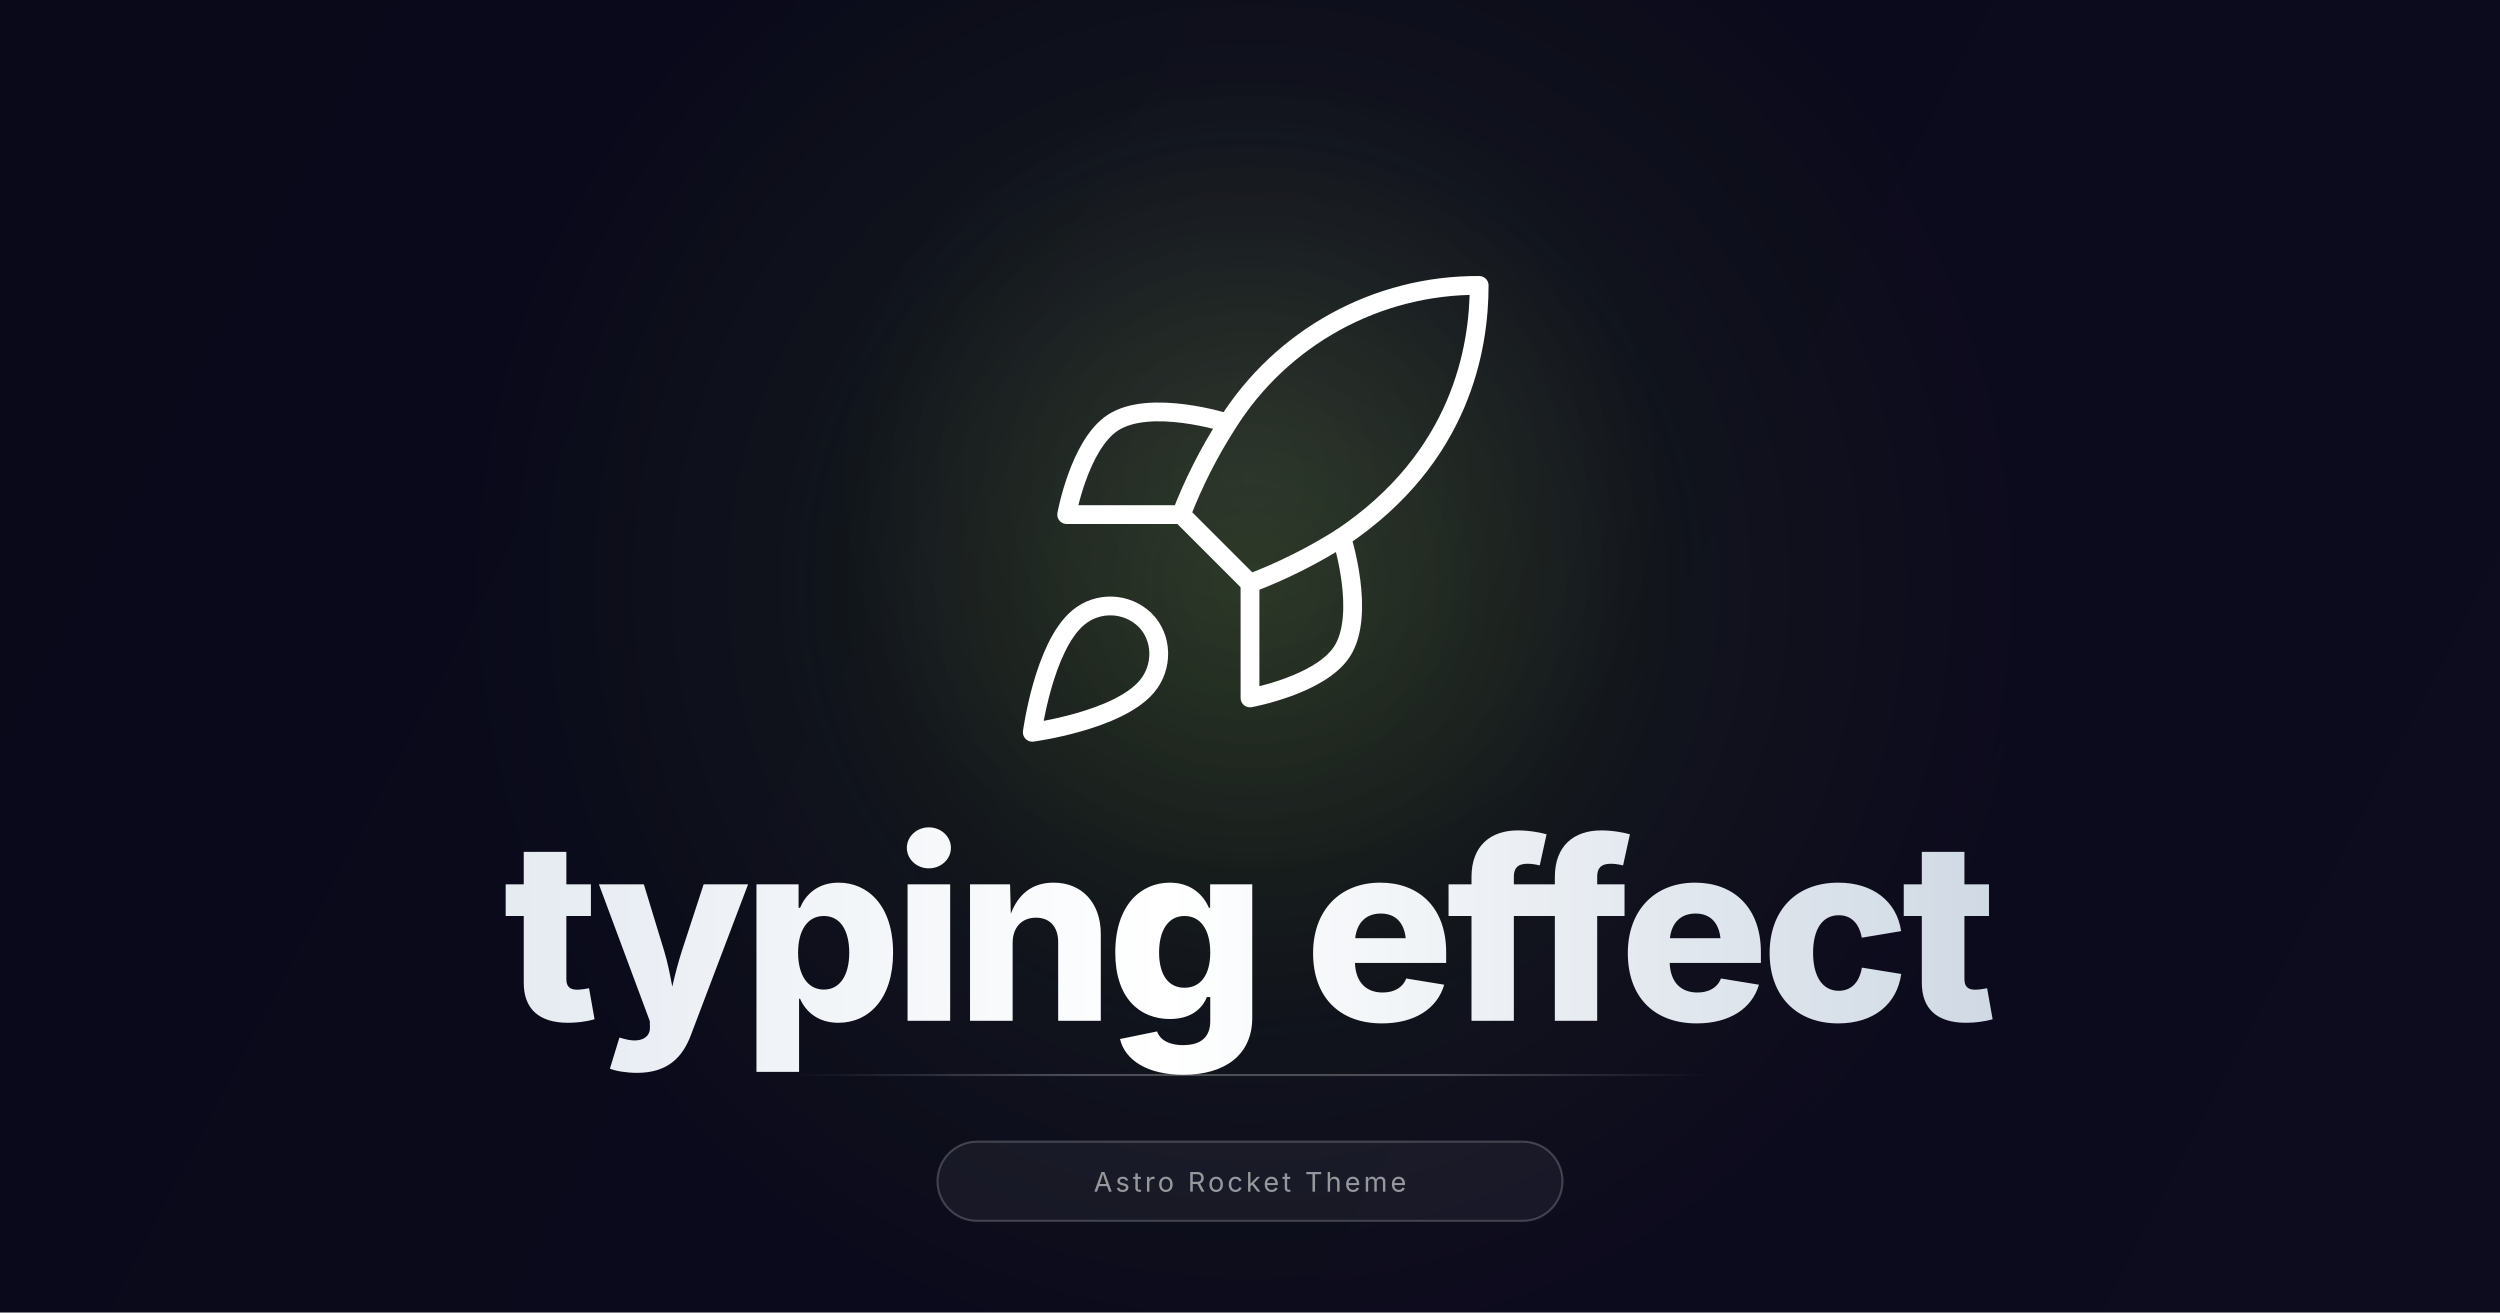
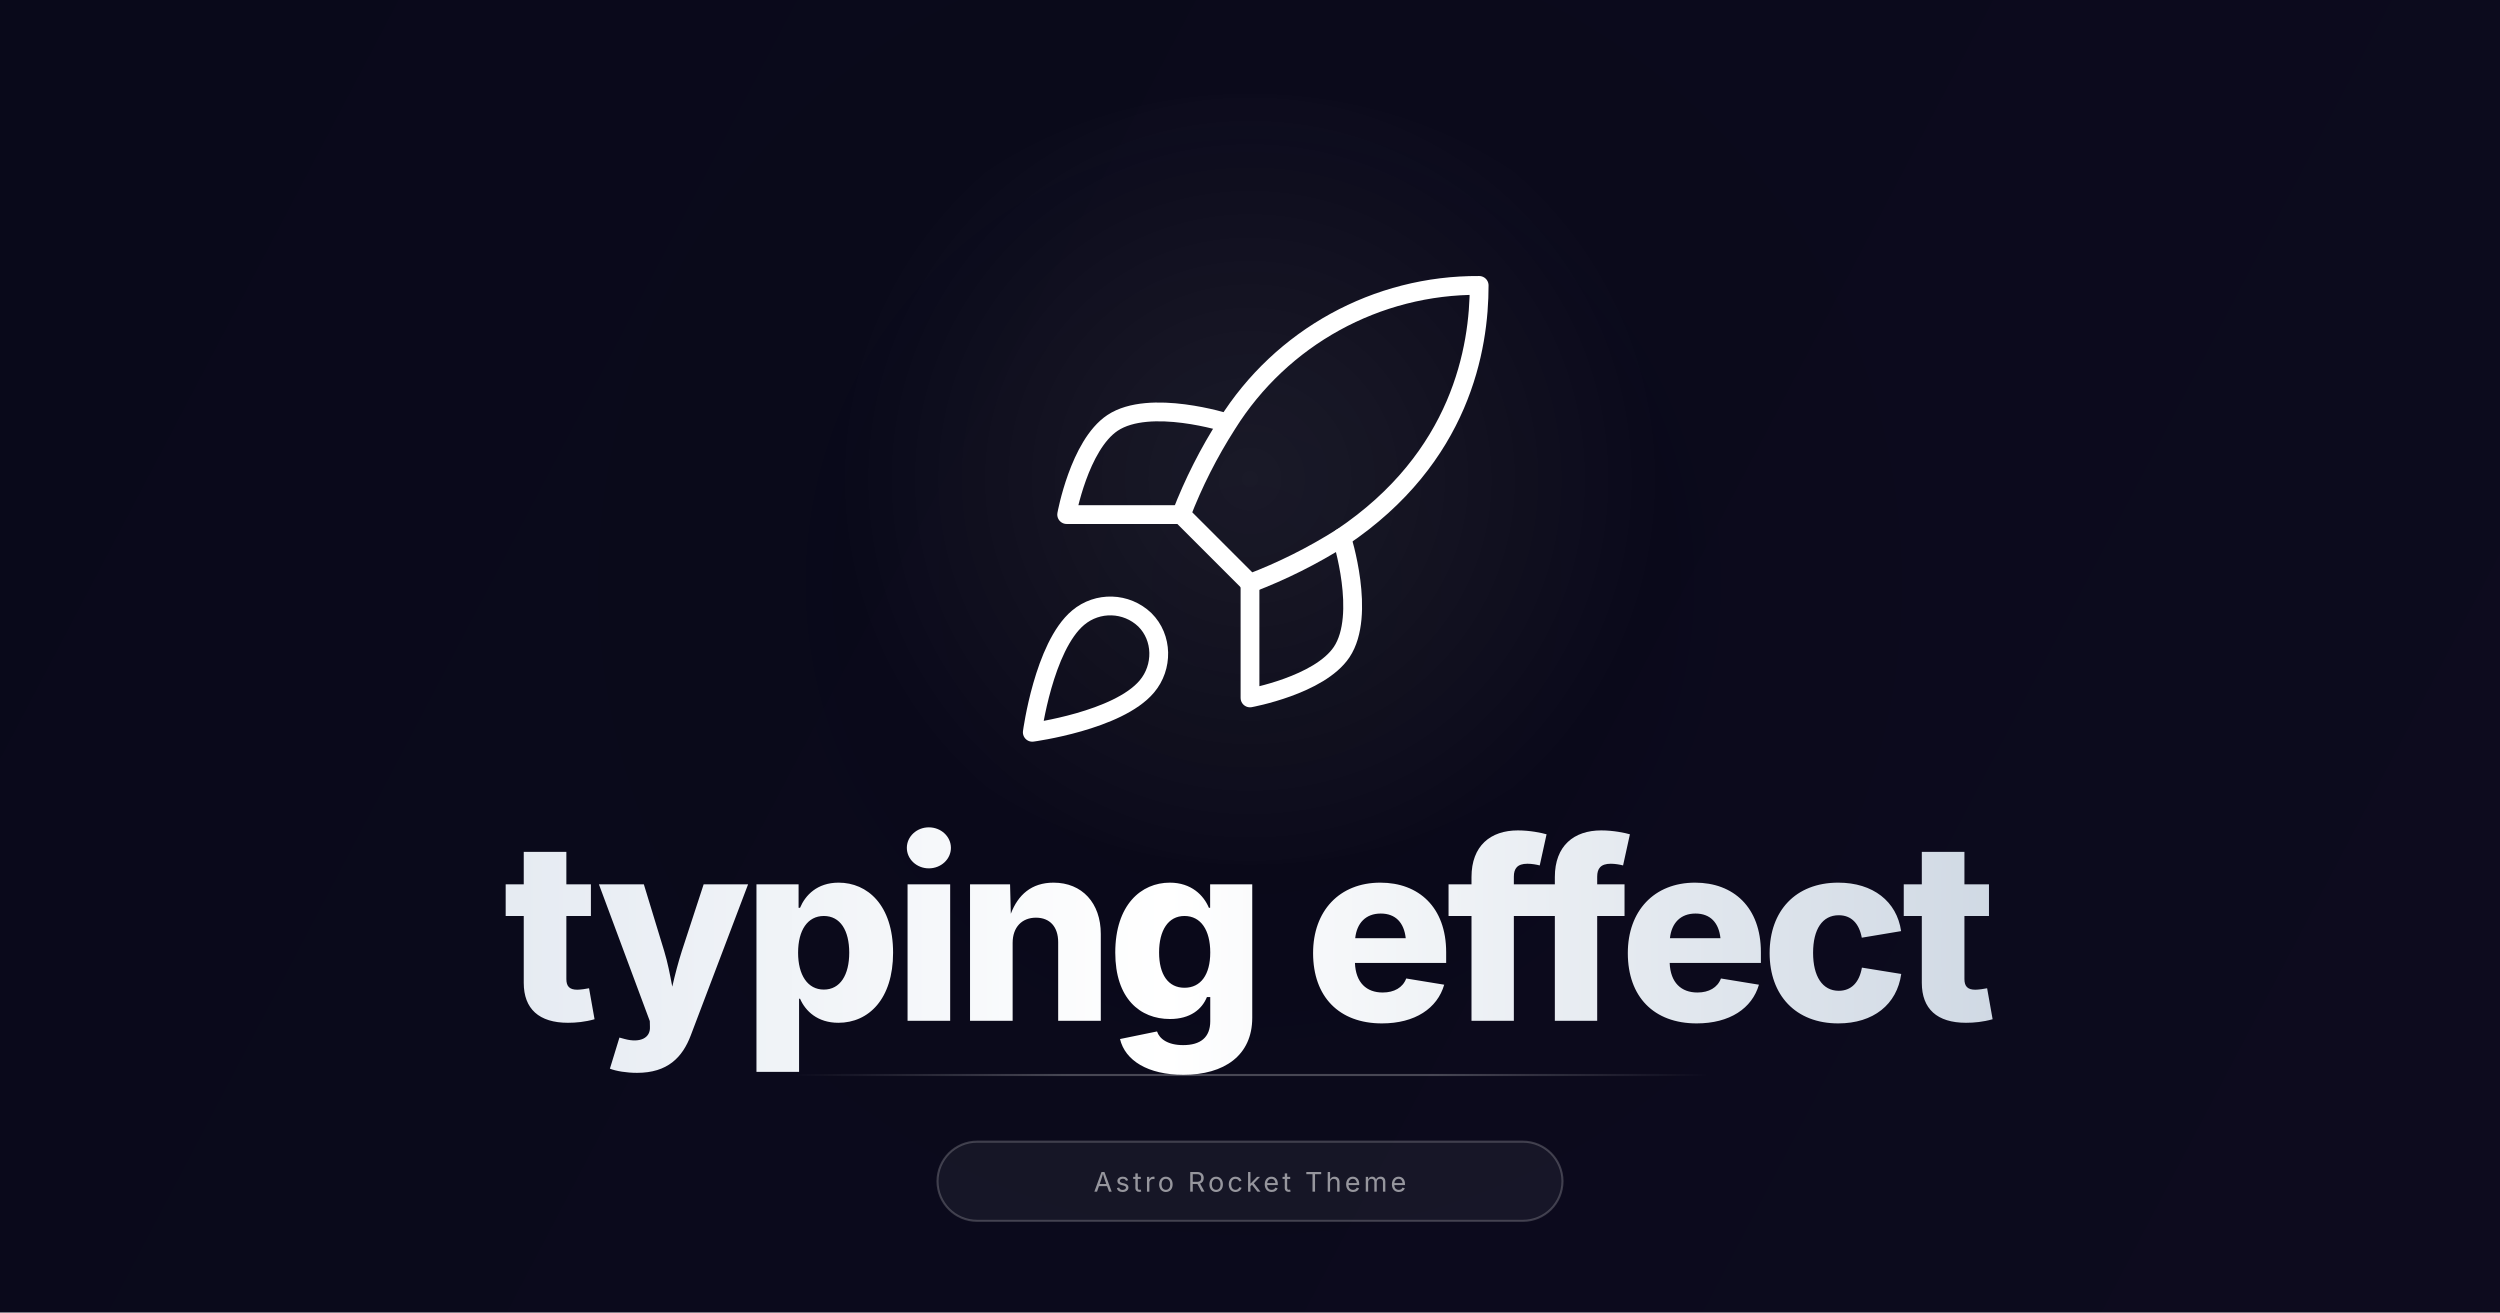
<svg xmlns="http://www.w3.org/2000/svg" width="1200" height="630" viewBox="0 0 1200 630" fill="none">
  <defs>
    <linearGradient id="bg" x1="0" y1="0" x2="1200" y2="630" gradientUnits="userSpaceOnUse">
      <stop offset="0%" stop-color="#09091a" />
      <stop offset="100%" stop-color="#0d0b1e" />
    </linearGradient>
    <radialGradient id="glowMain" cx="600" cy="280" r="380" gradientUnits="userSpaceOnUse">
-       <stop offset="0%" stop-color="#84cc16" stop-opacity="0.18" />
-       <stop offset="60%" stop-color="#84cc16" stop-opacity="0.04" />
-       <stop offset="100%" stop-color="#84cc16" stop-opacity="0" />
+       <stop offset="0%" stop-color="currentColor" stop-opacity="0.18" />
+       <stop offset="60%" stop-color="currentColor" stop-opacity="0.04" />
+       <stop offset="100%" stop-color="currentColor" stop-opacity="0" />
    </radialGradient>
    <radialGradient id="glowIcon" cx="600" cy="230" r="200" gradientUnits="userSpaceOnUse">
      <stop offset="0%" stop-color="#ffffff" stop-opacity="0.07" />
      <stop offset="100%" stop-color="#ffffff" stop-opacity="0" />
    </radialGradient>
    <linearGradient id="textGrad" x1="200" y1="0" x2="1000" y2="0" gradientUnits="userSpaceOnUse">
      <stop offset="0%" stop-color="#e2e8f0" />
      <stop offset="45%" stop-color="#ffffff" />
      <stop offset="100%" stop-color="#cbd5e1" />
    </linearGradient>
    <linearGradient id="lineGrad" x1="380" y1="0" x2="820" y2="0" gradientUnits="userSpaceOnUse">
      <stop offset="0%" stop-color="#ffffff" stop-opacity="0" />
      <stop offset="30%" stop-color="#ffffff" stop-opacity="0.25" />
      <stop offset="70%" stop-color="#ffffff" stop-opacity="0.25" />
      <stop offset="100%" stop-color="#ffffff" stop-opacity="0" />
    </linearGradient>
  </defs>
  <rect width="1200" height="630" fill="url(#bg)" />
  <rect width="1200" height="630" fill="url(#glowMain)" />
  <ellipse cx="600" cy="230" rx="210" ry="185" fill="url(#glowIcon)" />
  <g transform="translate(468, 115) scale(11)" stroke="#ffffff" stroke-width="0.82" stroke-linecap="round" stroke-linejoin="round" fill="none">
    <path d="M4.5 16.5c-1.5 1.26-2 5-2 5s3.74-.5 5-2c.71-.84.7-2.13-.09-2.91a2.18 2.18 0 0 0-2.91-.09z" />
    <path d="m12 15-3-3a22 22 0 0 1 2-3.95A12.88 12.88 0 0 1 22 2c0 2.72-.78 7.5-6 11a22.35 22.35 0 0 1-4 2z" />
    <path d="M9 12H4s.55-3.03 2-4c1.62-1.08 5 0 5 0" />
    <path d="M12 15v5s3.03-.55 4-2c1.08-1.62 0-5 0-5" />
  </g>
  <text x="600" y="490" font-family="'Outfit Variable', 'Outfit', -apple-system, BlinkMacSystemFont, 'Segoe UI', sans-serif" font-size="120" font-weight="800" fill="url(#textGrad)" text-anchor="middle" letter-spacing="-4">typing effect</text>
  <line x1="380" y1="516" x2="820" y2="516" stroke="url(#lineGrad)" stroke-width="1" />
  <rect x="450" y="548" width="300" height="38" rx="19" fill="#ffffff" fill-opacity="0.05" stroke="#ffffff" stroke-opacity="0.20" stroke-width="1" />
  <text x="600" y="572" font-family="'Outfit Variable', 'Outfit', -apple-system, BlinkMacSystemFont, 'Segoe UI', sans-serif" font-size="13" fill="#ffffff" fill-opacity="0.55" text-anchor="middle" letter-spacing="1.5">Astro Rocket Theme</text>
</svg>
